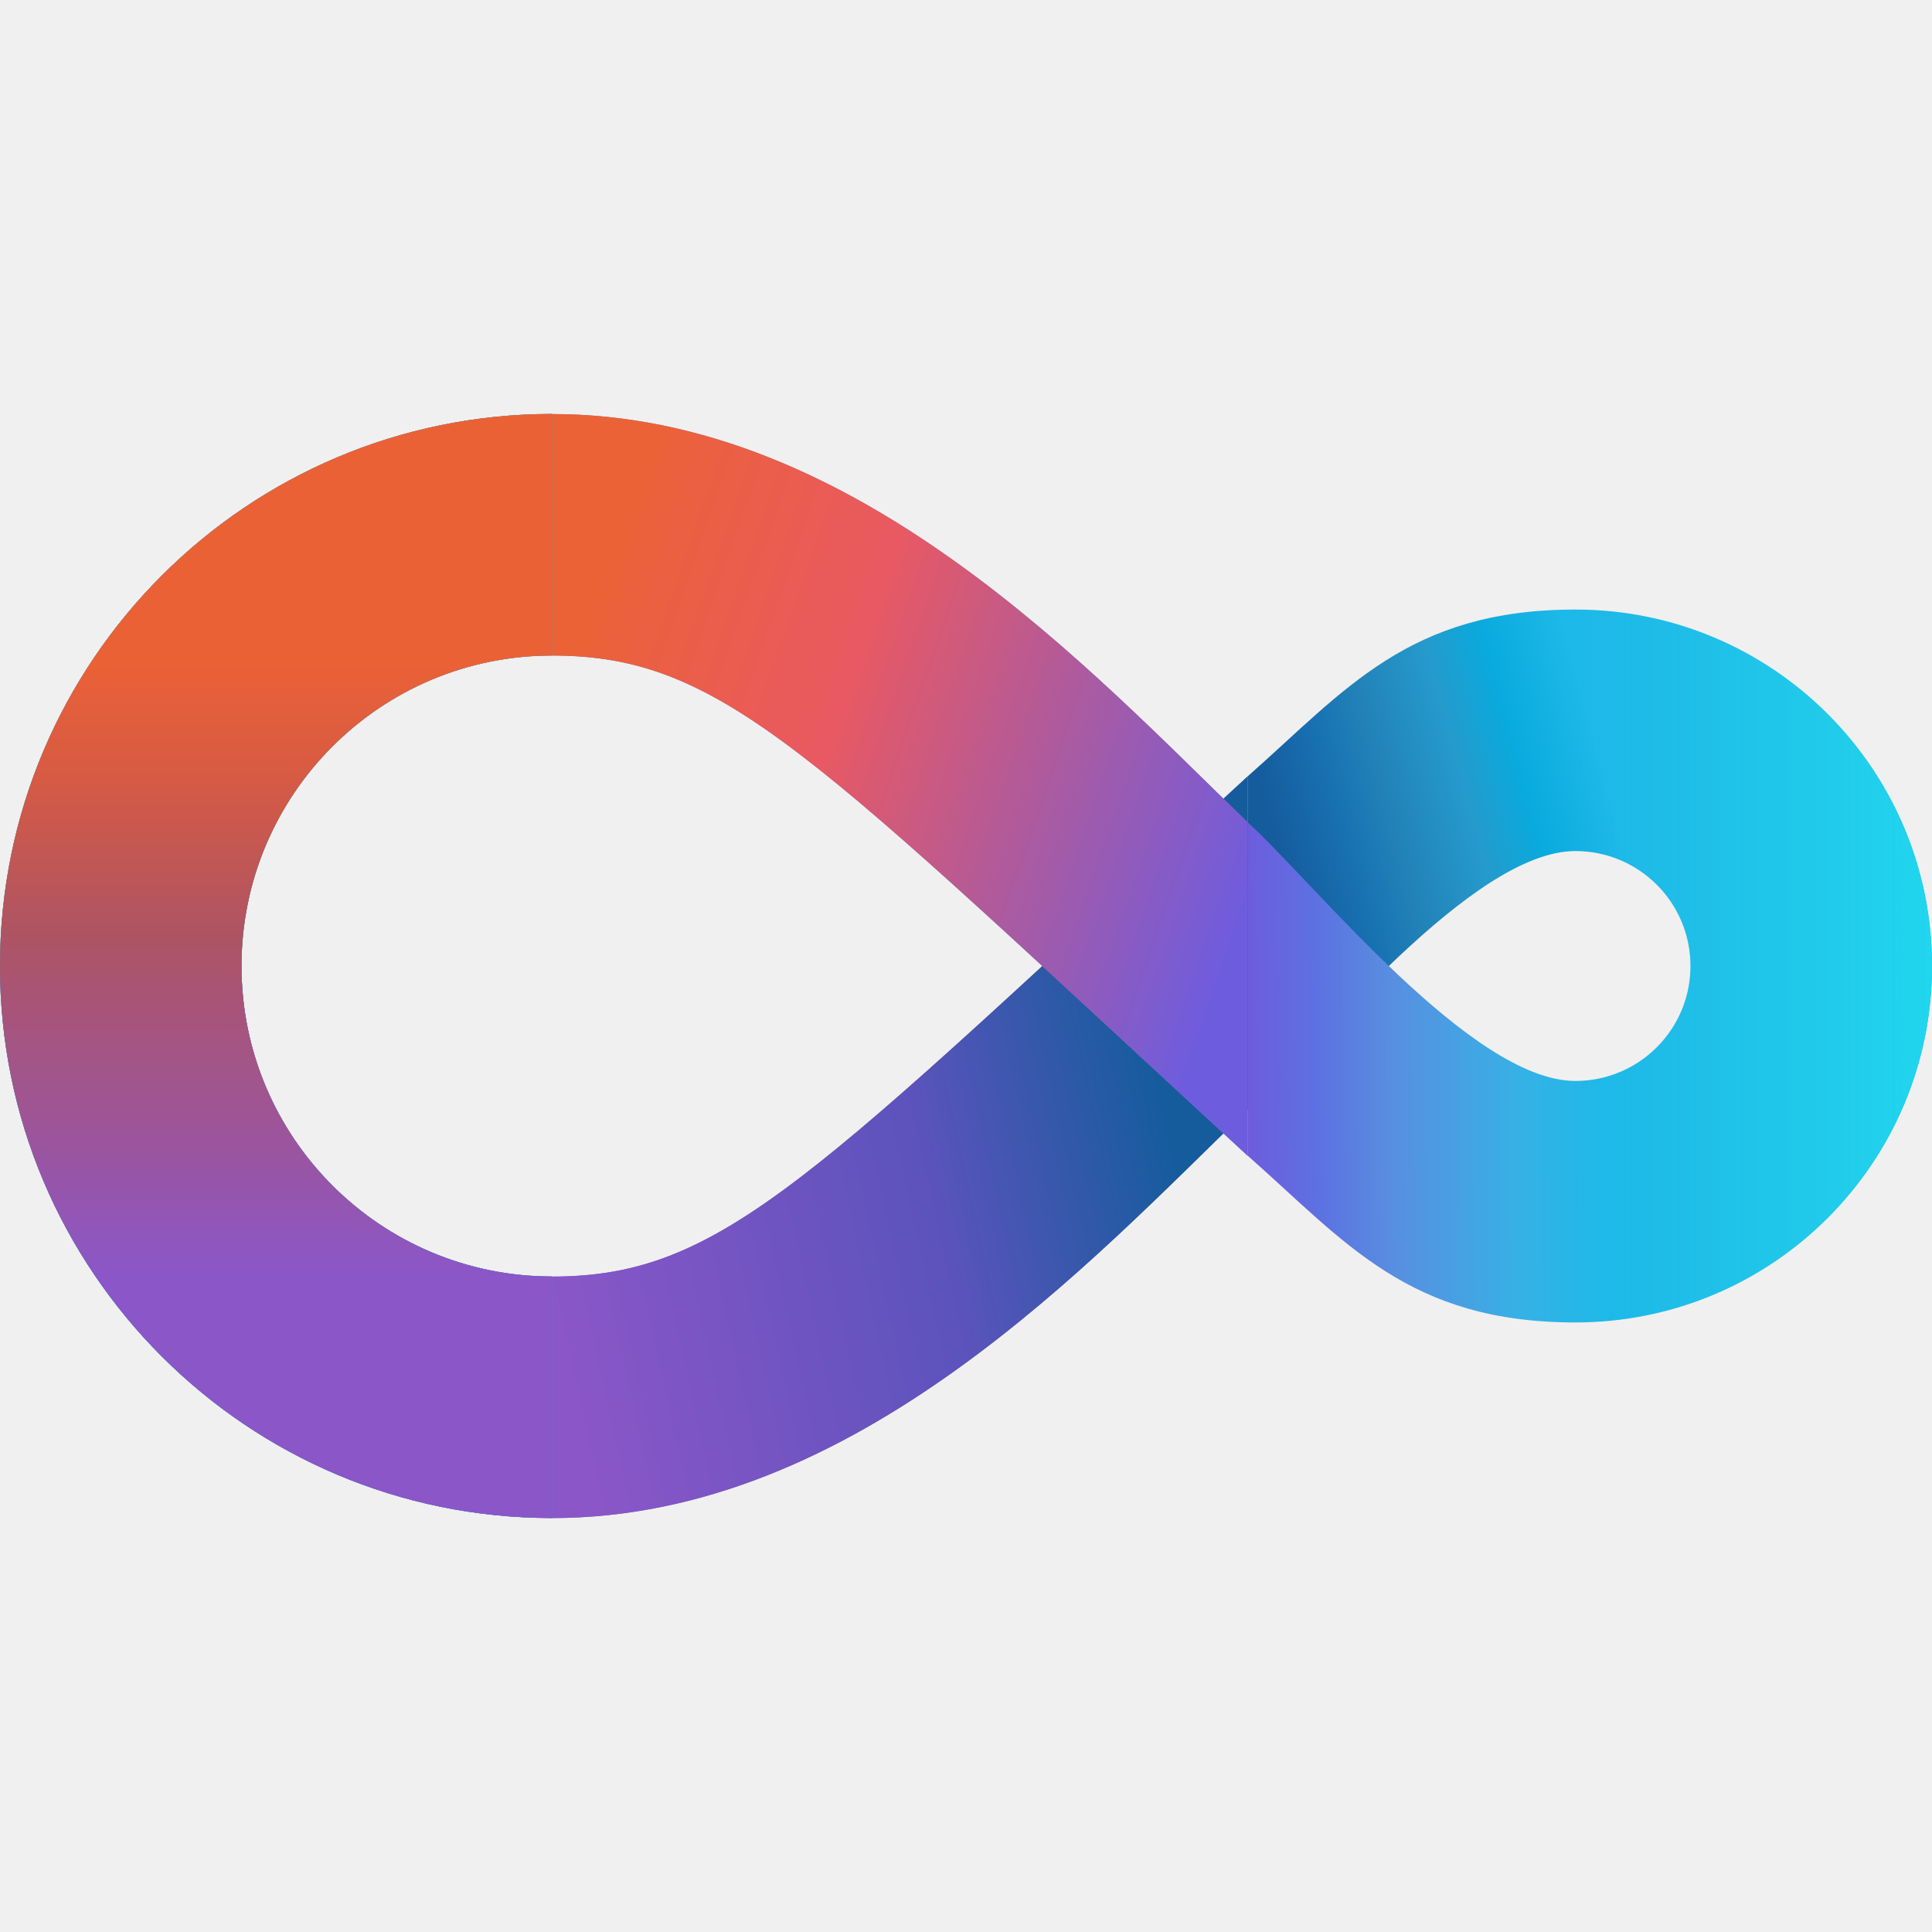
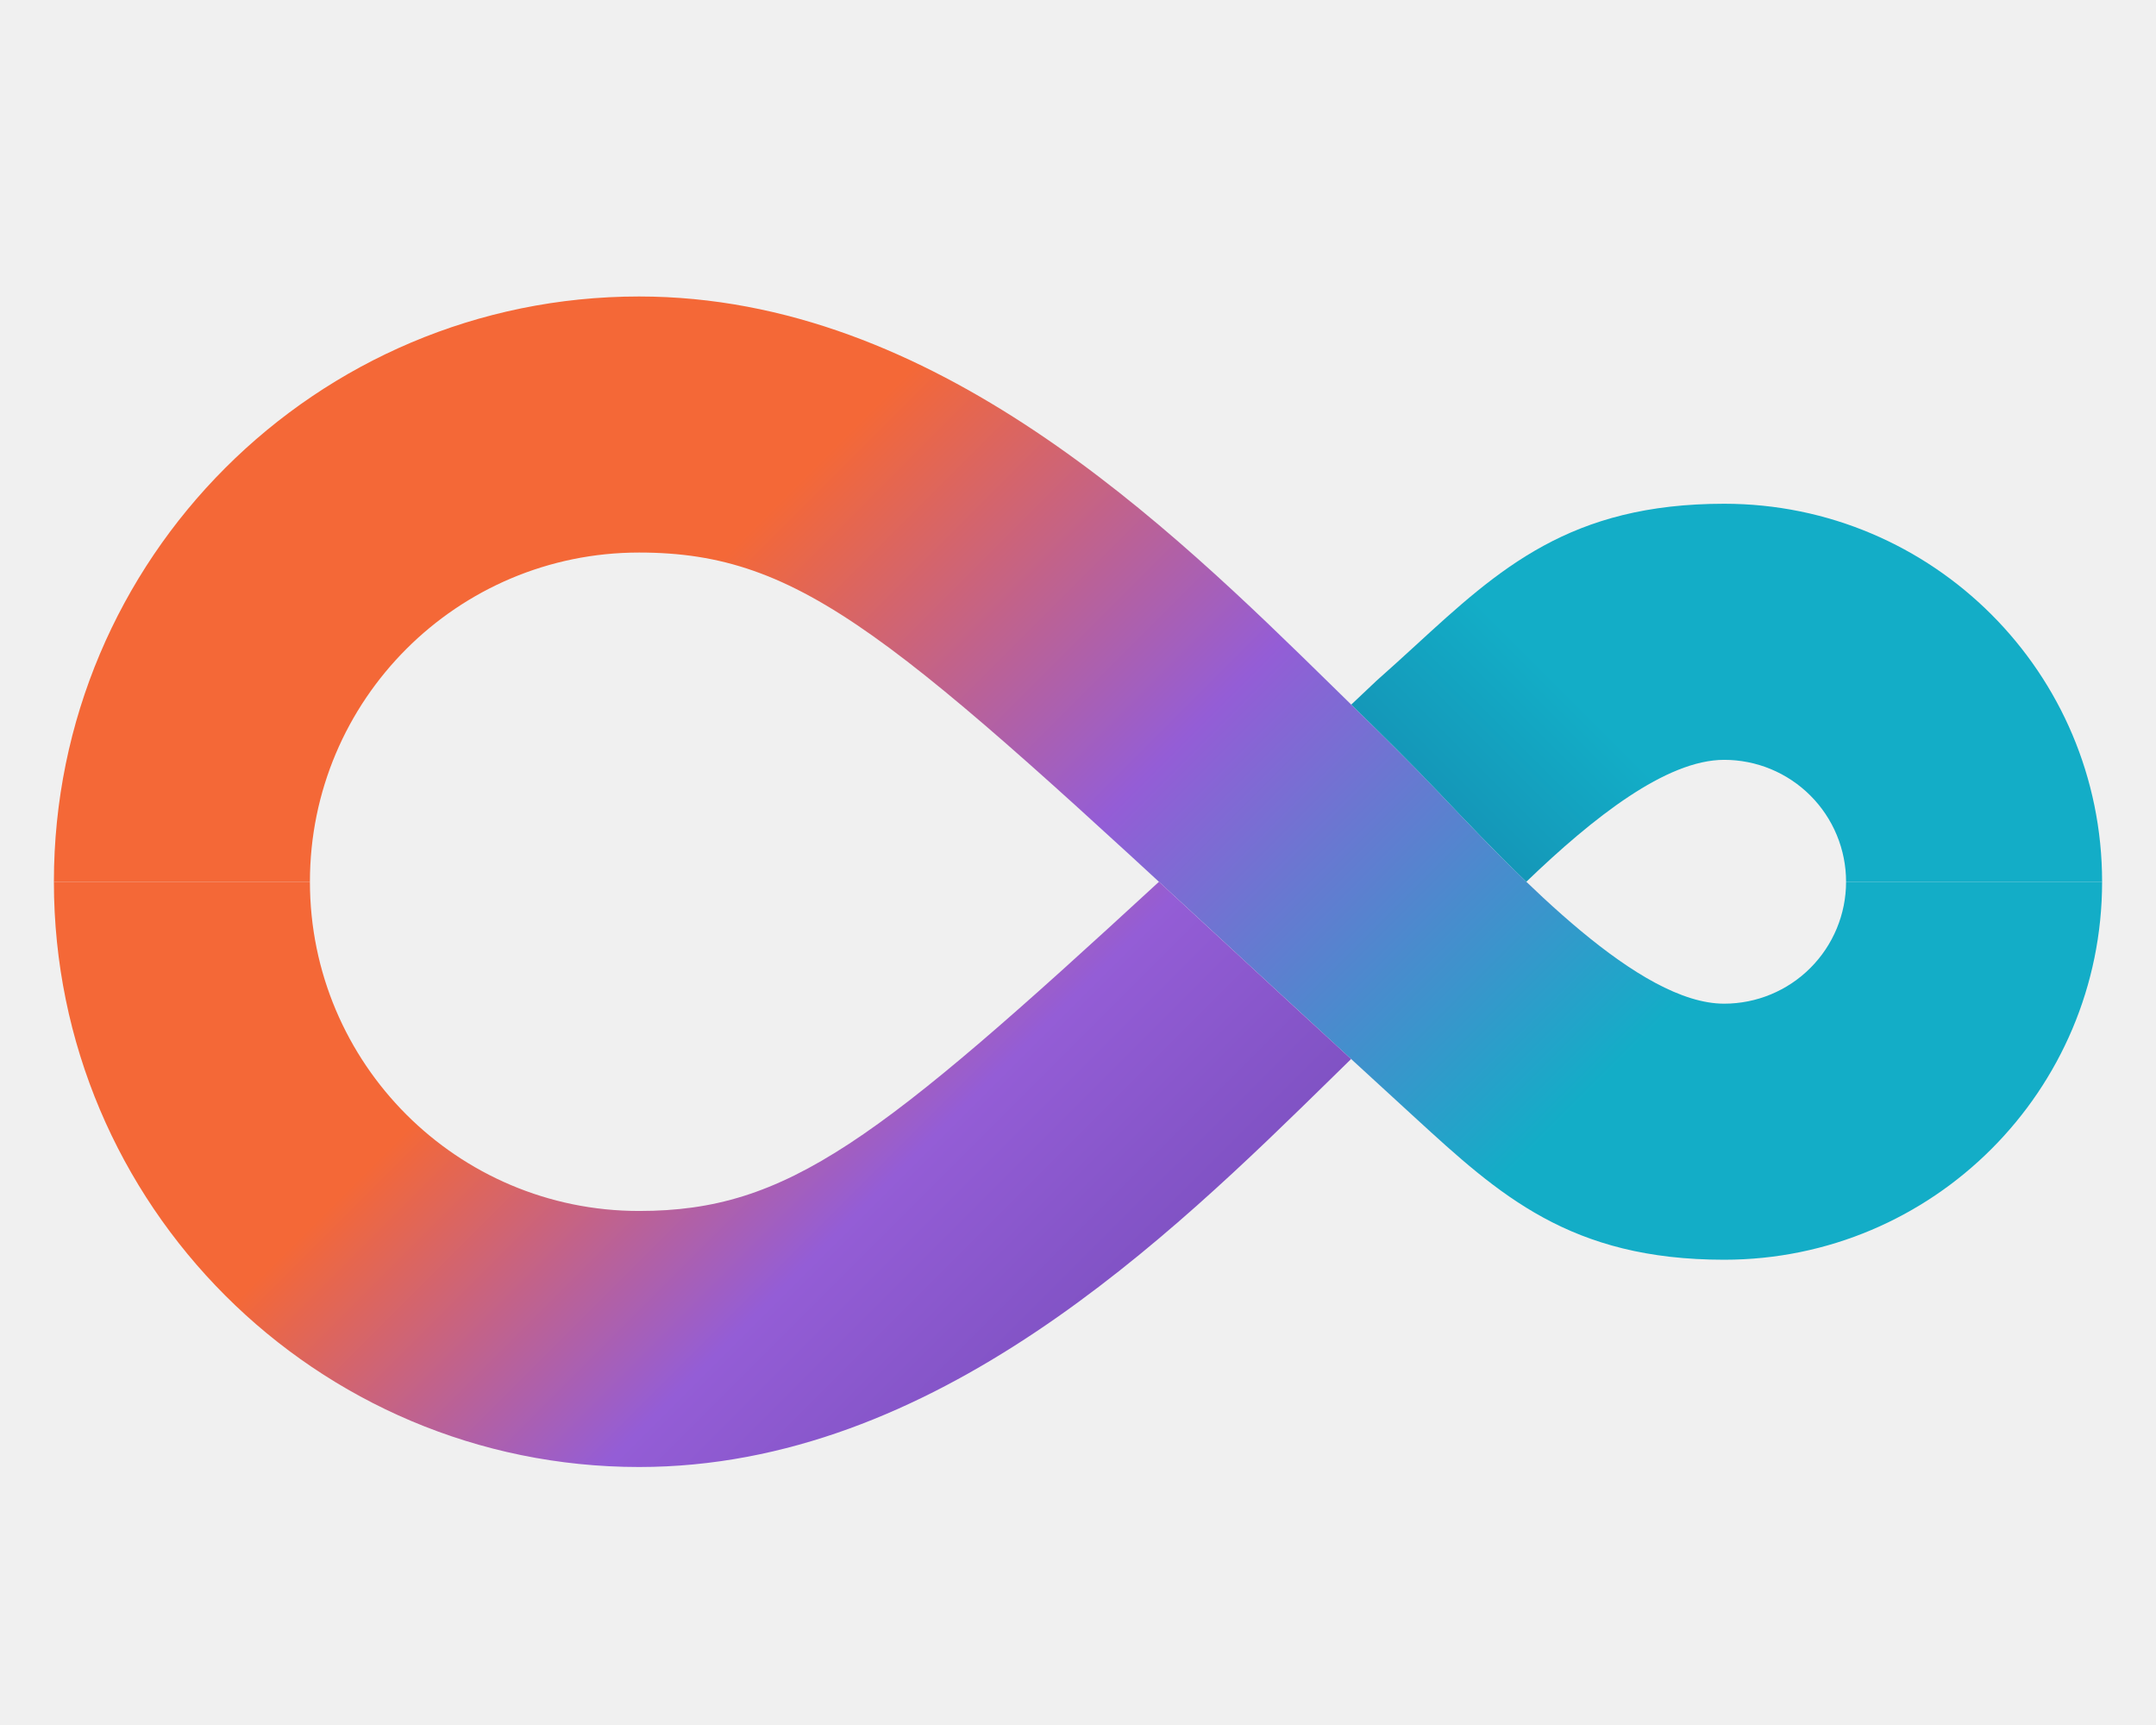
- <svg xmlns="http://www.w3.org/2000/svg" width="16" height="16" viewBox="0 0 16 16" fill="none">
-   <g clip-path="url(#clip0)">
-     <path d="M4.571 12.572C7.096 12.572 9.048 10.429 10.333 9.191V6.429C6.714 9.762 5.992 10.572 4.571 10.572C3.151 10.572 2 9.42 2 8H0C0 10.525 2.047 12.572 4.571 12.572Z" fill="#8669AC" />
-     <path d="M4.571 12.572C7.096 12.572 9.048 10.429 10.333 9.191V6.429C6.714 9.762 5.992 10.572 4.571 10.572C3.151 10.572 2 9.42 2 8H0C0 10.525 2.047 12.572 4.571 12.572Z" fill="url(#paint0_linear)" />
-     <path d="M4.571 3.429C7.096 3.429 9.048 5.572 10.333 6.81V9.572C6.714 6.238 5.992 5.429 4.571 5.429C3.151 5.429 2 6.58 2 8H0C0 5.475 2.047 3.429 4.571 3.429Z" fill="#8669AC" />
-     <path d="M4.571 3.429C7.096 3.429 9.048 5.572 10.333 6.81V9.572C6.714 6.238 5.992 5.429 4.571 5.429C3.151 5.429 2 6.58 2 8H0C0 5.475 2.047 3.429 4.571 3.429Z" fill="url(#paint1_linear)" />
-     <path d="M4.571 3.428C2.047 3.428 0 5.475 0 8C0 10.525 2.047 12.571 4.571 12.571V10.571C3.151 10.571 2 9.42 2 8C2 6.58 3.151 5.428 4.571 5.428V3.428Z" fill="#27AFC8" />
-     <path d="M4.571 3.428C2.047 3.428 0 5.475 0 8C0 10.525 2.047 12.571 4.571 12.571V10.571C3.151 10.571 2 9.42 2 8C2 6.58 3.151 5.428 4.571 5.428V3.428Z" fill="url(#paint2_linear)" />
-     <path d="M16 8C16 6.369 14.678 5.048 13.047 5.048C11.666 5.048 11.143 5.714 10.333 6.429L10.333 9.19C10.904 8.667 12.19 7.048 13.047 7.048C13.573 7.048 14 7.474 14 8L16 8Z" fill="url(#paint3_linear)" />
-     <path d="M16 8C16 9.631 14.678 10.952 13.047 10.952C11.666 10.952 11.143 10.286 10.333 9.571L10.333 6.81C10.904 7.333 12.19 8.952 13.047 8.952C13.573 8.952 14 8.526 14 8L16 8Z" fill="url(#paint4_linear)" />
-     <path d="M13.048 10.952C14.678 10.952 16 9.631 16 8C16 6.369 14.678 5.048 13.048 5.048V7.048C13.574 7.048 14 7.474 14 8C14 8.526 13.574 8.952 13.048 8.952V10.952Z" fill="url(#paint5_linear)" />
-   </g>
+ <svg xmlns="http://www.w3.org/2000/svg" width="80" height="64" viewBox="0 0 80 64" fill="none">
+   <path d="M49.45 25.468C43.373 19.514 34.682 11 23.715 11C11.722 11 2 20.722 2 32.715H11.5C11.5 25.969 16.969 20.5 23.715 20.5C29.806 20.5 33.197 23.637 46.462 35.909C48.472 37.769 50.491 39.62 52.51 41.47C55.635 44.333 58.26 46.738 63.976 46.738C71.721 46.738 78 40.459 78 32.715H68.5C68.5 33.914 68.023 35.065 67.175 35.913C66.327 36.762 65.176 37.238 63.976 37.238C60.83 37.238 56.467 32.644 53.393 29.409C52.112 28.059 50.779 26.77 49.45 25.468Z" fill="url(#paint0_linear)" />
+   <path d="M56.635 32.715C55.477 31.602 54.37 30.437 53.393 29.409C52.333 28.292 51.238 27.217 50.139 26.142L51.083 25.25C51.577 24.815 52.049 24.381 52.511 23.96C55.635 21.095 58.26 18.69 63.976 18.69C71.721 18.69 78 24.969 78 32.715H68.5C68.5 32.121 68.383 31.533 68.156 30.984C67.929 30.435 67.595 29.936 67.175 29.516C66.755 29.096 66.257 28.763 65.708 28.535C65.159 28.308 64.57 28.191 63.976 28.191C61.829 28.191 59.117 30.328 56.635 32.715V32.715Z" fill="url(#paint1_linear)" />
+   <path d="M43.004 32.715C44.077 33.703 45.227 34.767 46.462 35.909C47.683 37.039 48.908 38.165 50.134 39.291L49.45 39.961C43.373 45.914 34.682 54.428 23.715 54.428C11.722 54.428 2 44.707 2 32.715H11.5C11.5 39.46 16.969 44.929 23.715 44.929C29.24 44.929 32.542 42.349 43.004 32.715V32.715Z" fill="url(#paint2_linear)" />
  <defs>
-     <linearGradient id="paint0_linear" x1="2.476" y1="10.143" x2="9.619" y2="8.572" gradientUnits="userSpaceOnUse">
-       <stop offset="0.264" stop-color="#8A56C8" />
-       <stop offset="0.704" stop-color="#5C53BC" />
-       <stop offset="0.985" stop-color="#155C9D" />
+     <linearGradient id="paint0_linear" x1="30" y1="17.5" x2="56" y2="43.5" gradientUnits="userSpaceOnUse">
+       <stop stop-color="#F46837" />
+       <stop offset="0.458" stop-color="#945DD6" />
+       <stop offset="1" stop-color="#13ADC7" />
    </linearGradient>
-     <linearGradient id="paint1_linear" x1="4.762" y1="5.381" x2="10.381" y2="7.333" gradientUnits="userSpaceOnUse">
-       <stop stop-color="#EB6237" />
-       <stop offset="0.37" stop-color="#E95962" />
-       <stop offset="1" stop-color="#6E5CDE" />
+     <linearGradient id="paint1_linear" x1="53.458" y1="29.604" x2="63" y2="20.062" gradientUnits="userSpaceOnUse">
+       <stop stop-color="#1497B8" />
+       <stop offset="0.453" stop-color="#13ADC7" />
    </linearGradient>
-     <linearGradient id="paint2_linear" x1="4.571" y1="10.571" x2="4.571" y2="5.476" gradientUnits="userSpaceOnUse">
-       <stop stop-color="#8A56C8" />
-       <stop offset="0.252" stop-color="#9E5597" />
-       <stop offset="0.555" stop-color="#AD5464" />
-       <stop offset="0.805" stop-color="#D65A44" />
-       <stop offset="1" stop-color="#EB6136" />
+     <linearGradient id="paint2_linear" x1="24" y1="33" x2="41" y2="50" gradientUnits="userSpaceOnUse">
+       <stop stop-color="#F46837" />
+       <stop offset="0.583" stop-color="#945DD6" />
+       <stop offset="1" stop-color="#7E51C2" />
    </linearGradient>
-     <linearGradient id="paint3_linear" x1="10.904" y1="8.19" x2="13.571" y2="7.476" gradientUnits="userSpaceOnUse">
-       <stop stop-color="#155C9D" />
-       <stop offset="0.202" stop-color="#1871B2" />
-       <stop offset="0.342" stop-color="#2281B7" />
-       <stop offset="0.581" stop-color="#259ACC" />
-       <stop offset="0.756" stop-color="#09AADD" />
-       <stop offset="1" stop-color="#1DB9E8" />
-     </linearGradient>
-     <linearGradient id="paint4_linear" x1="10.333" y1="8.881" x2="13.285" y2="8.857" gradientUnits="userSpaceOnUse">
-       <stop stop-color="#6E5CDE" />
-       <stop offset="0.203" stop-color="#5C72E1" />
-       <stop offset="0.41" stop-color="#588FE0" />
-       <stop offset="0.759" stop-color="#36B1E6" />
-       <stop offset="1" stop-color="#1DB9E8" />
-     </linearGradient>
-     <linearGradient id="paint5_linear" x1="13.048" y1="7.524" x2="16" y2="7.524" gradientUnits="userSpaceOnUse">
-       <stop stop-color="#23BAE8" stop-opacity="0" />
-       <stop offset="0.418" stop-color="#23D0E8" stop-opacity="0.38" />
-       <stop offset="1" stop-color="#21D6EF" />
-     </linearGradient>
-     <clipPath id="clip0">
-       <rect width="16" height="16" fill="white" />
-     </clipPath>
  </defs>
</svg>
